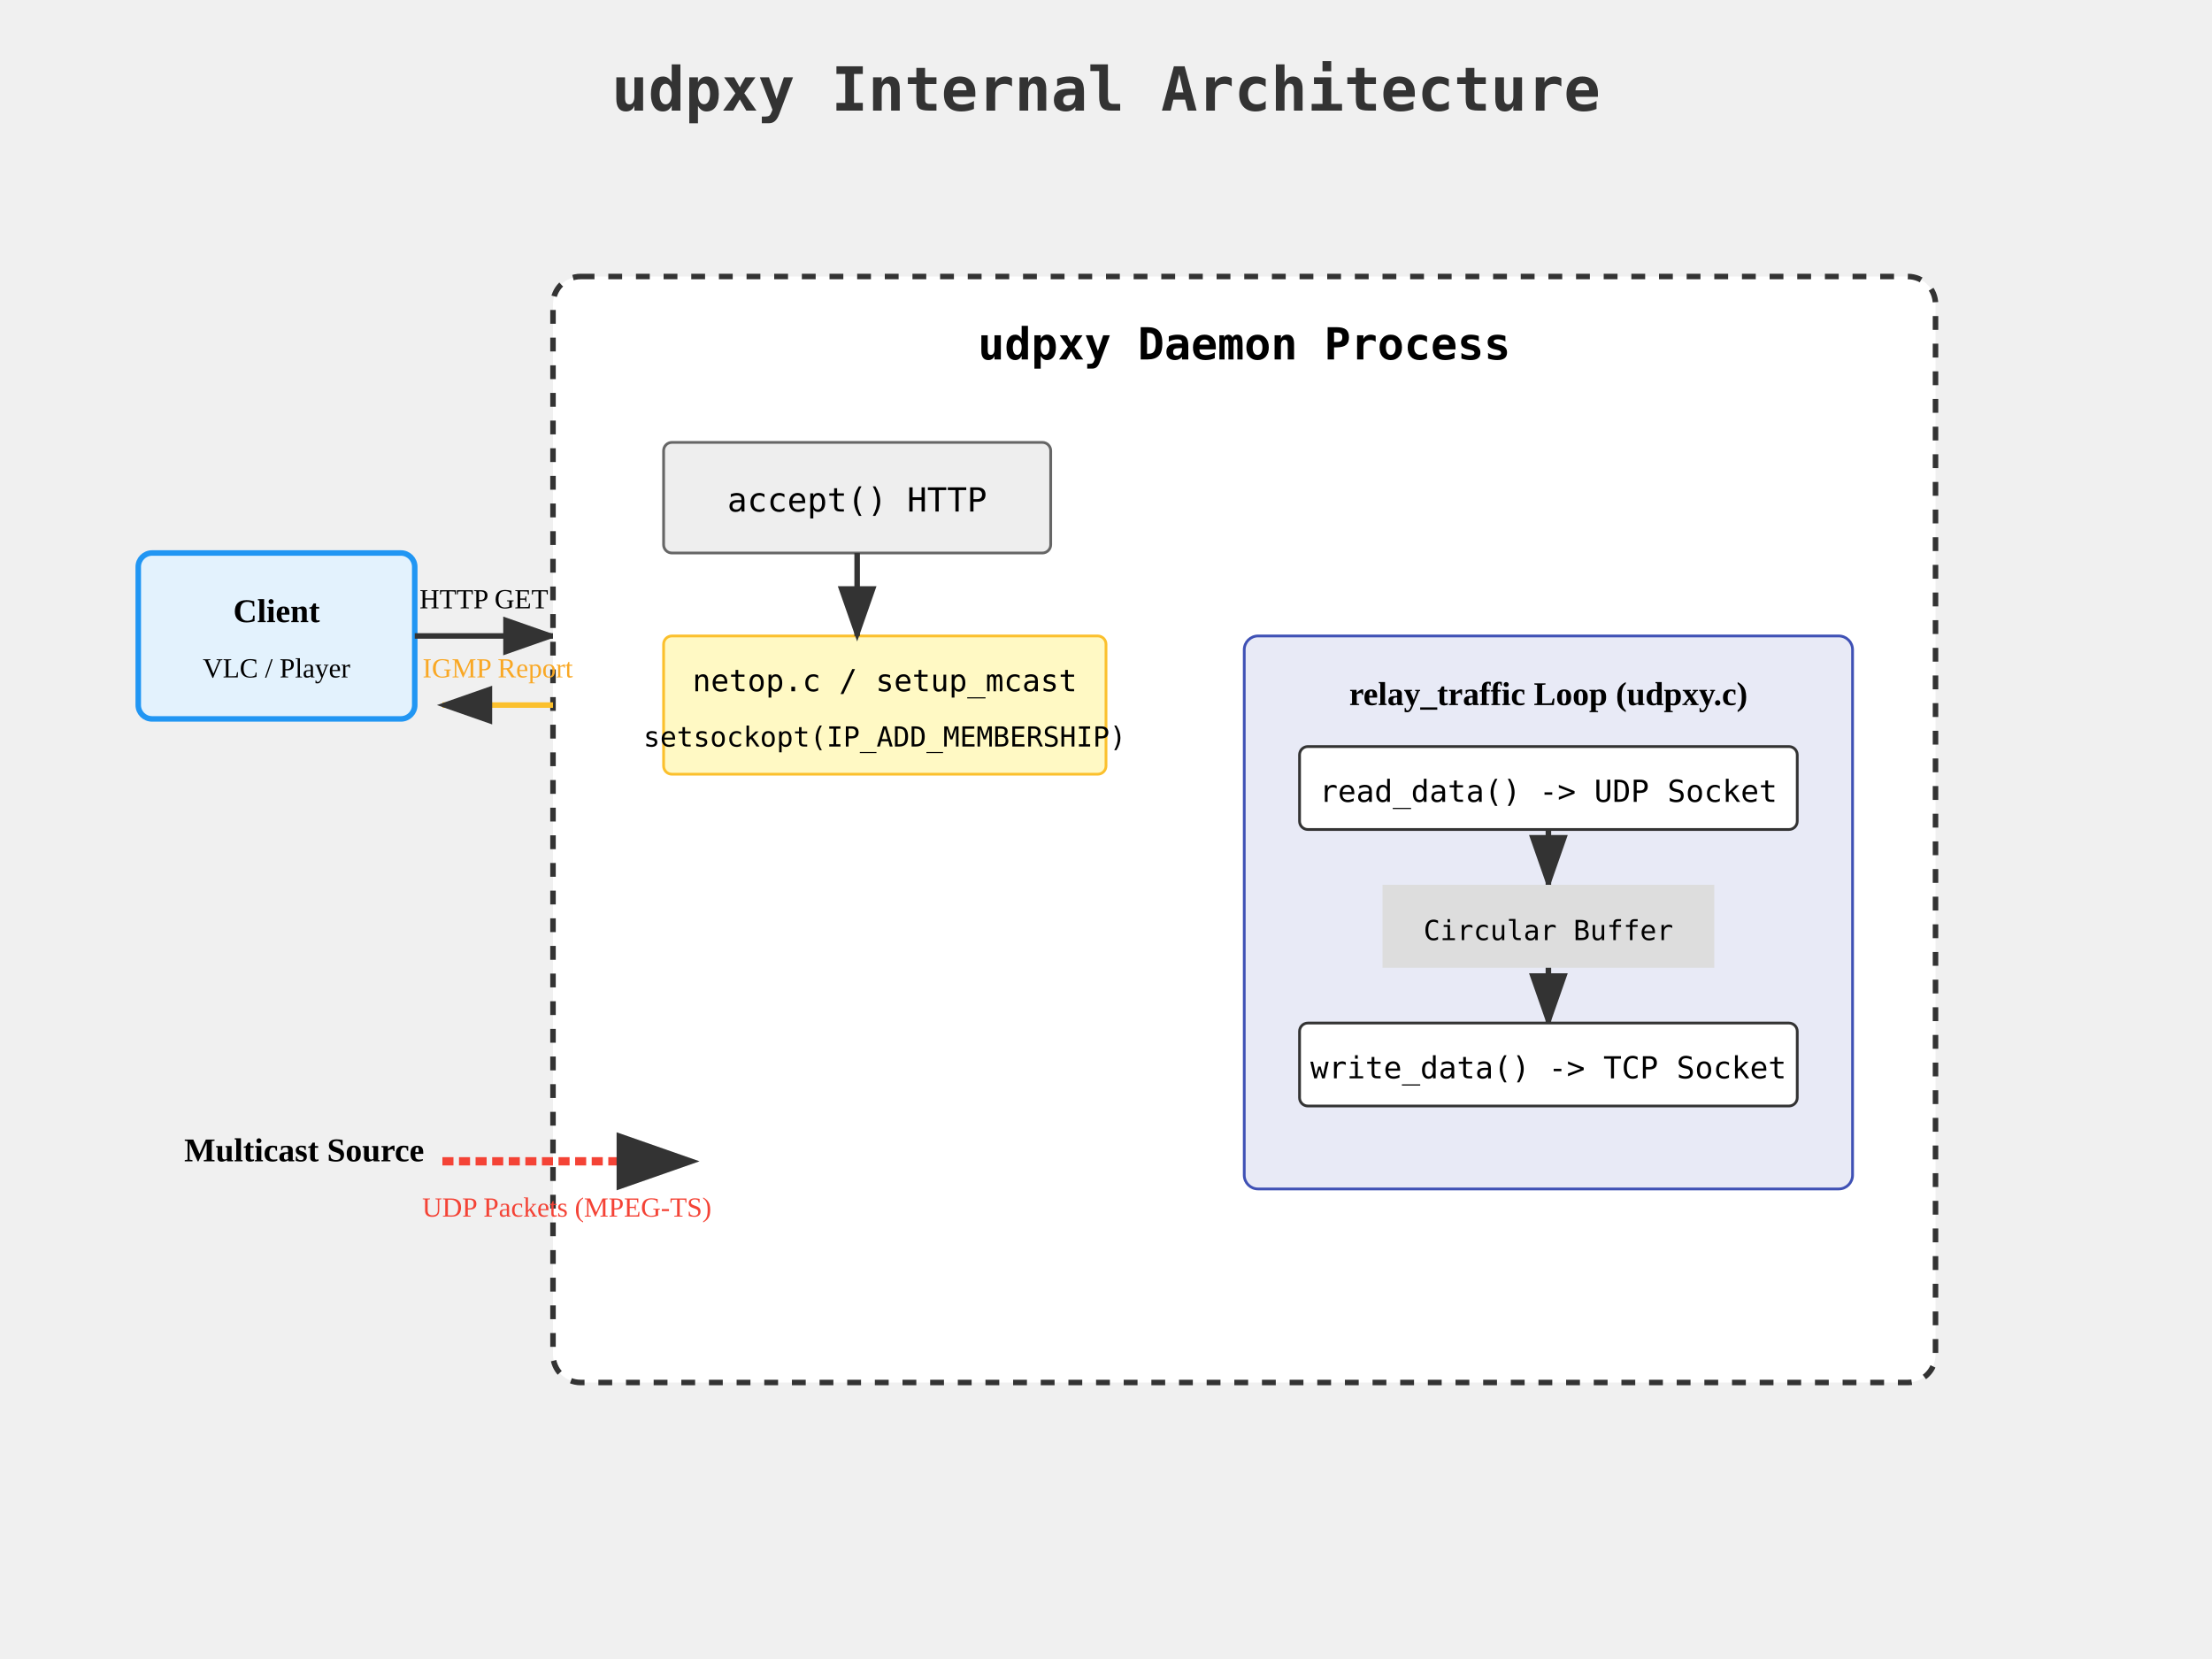
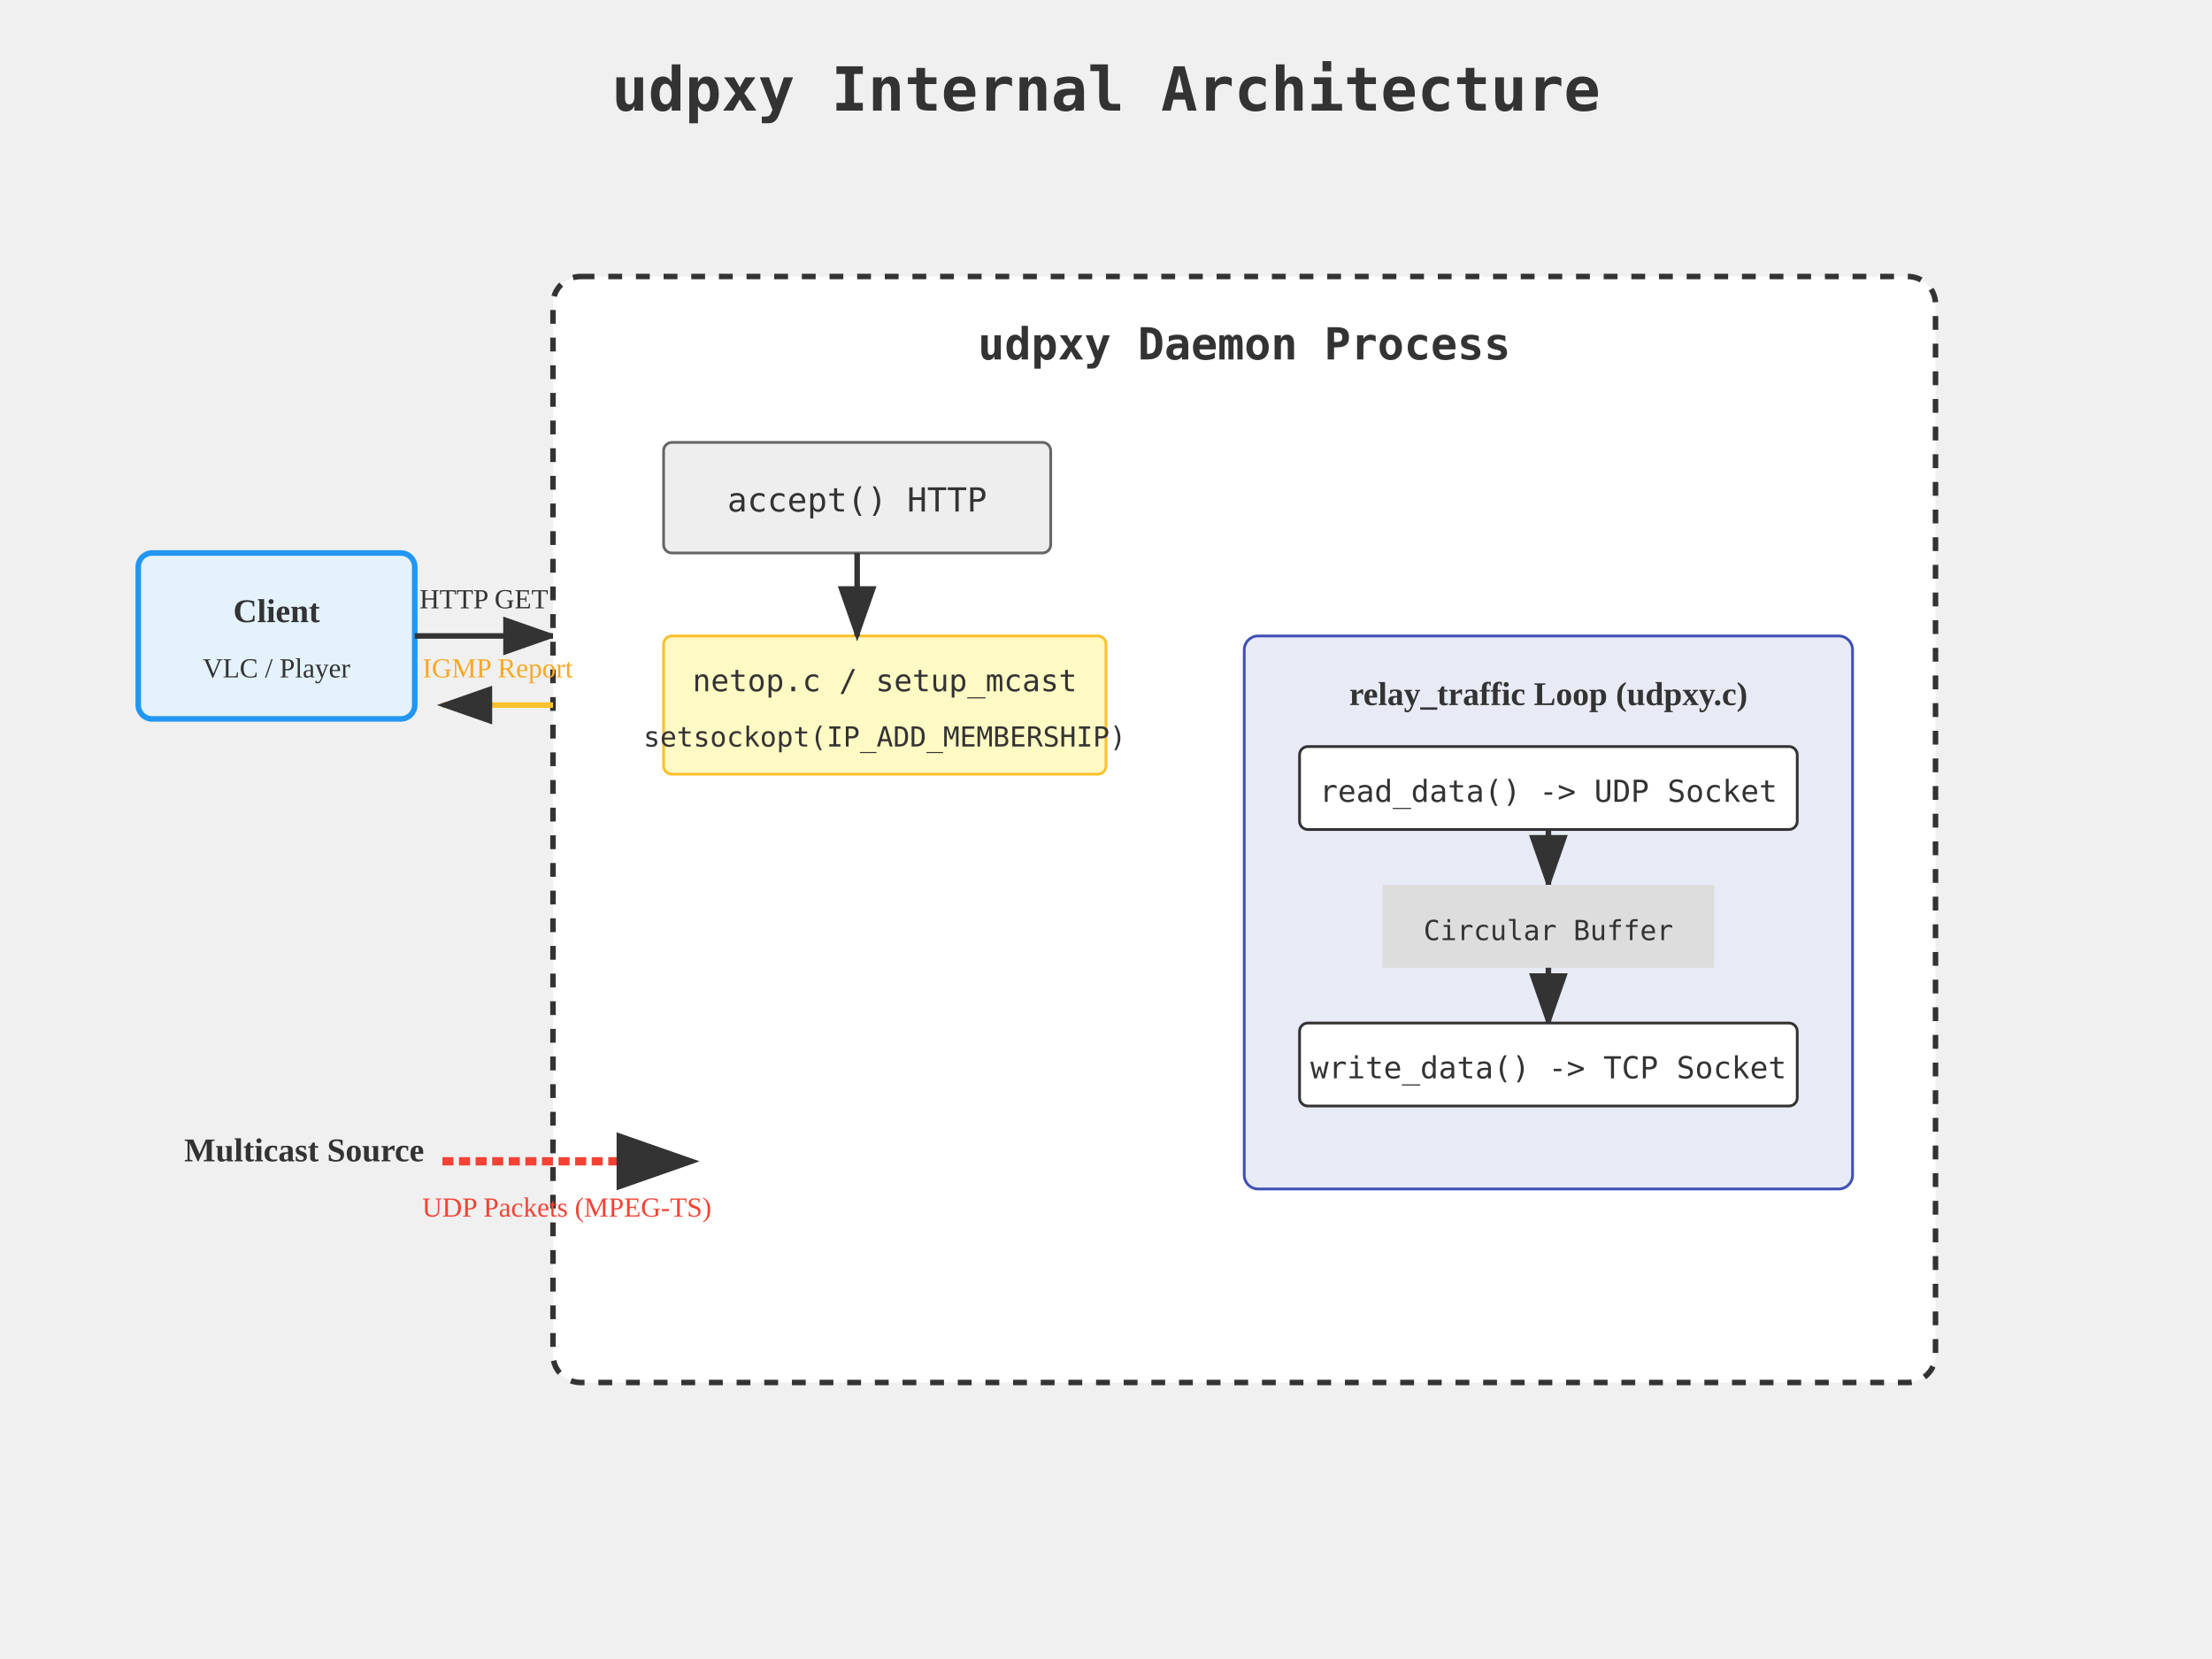
<svg xmlns="http://www.w3.org/2000/svg" viewBox="0 0 800 600">
  <defs>
    <marker id="arrow" markerWidth="10" markerHeight="7" refX="9" refY="3.5" orient="auto">
-       <polygon points="0 0, 10 3.5, 0 7" fill="#333" />
+       <polygon points="0 0, 10 3.5, 0 7" class="fill-main" />
    </marker>
  </defs>
-   <text x="400" y="40" font-family="Monaco, Consolas, monospace" font-size="22" font-weight="bold" text-anchor="middle" fill="#333">udpxy Internal Architecture</text>
+   <style>
+     .text-title { fill: #333; }
+     .text-main { fill: #333; }
+     .text-sub { fill: #555; }
+     .stroke-main { stroke: #333; }
+     .fill-main { fill: #333; }
+ 
+     .fill-blue-light { fill: #e3f2fd; }
+     .stroke-blue { stroke: #2196f3; }
+     
+     .fill-bg-white { fill: #fff; }
+     .fill-bg-gray { fill: #eeeeee; }
+     .fill-bg-yellow { fill: #fff9c4; }
+     .fill-bg-indigo { fill: #e8eaf6; }
+ 
+     .stroke-yellow { stroke: #fbc02d; }
+     .stroke-indigo { stroke: #3f51b5; }
+     .stroke-gray { stroke: #666; }
+ 
+     .text-yellow-dark { fill: #f9a825; }
+     .text-red { fill: #f44336; }
+     .stroke-red { stroke: #f44336; }
+ 
+     .fill-buf { fill: #ddd; }
+ 
+     @media (prefers-color-scheme: dark) {
+       .text-title { fill: #eee; }
+       .text-main { fill: #eee; }
+       .text-sub { fill: #bbb; }
+       .stroke-main { stroke: #ccc; }
+       .fill-main { fill: #ccc; }
+ 
+       .fill-blue-light { fill: #0d47a1; }
+       .stroke-blue { stroke: #64b5f6; }
+       
+       .fill-bg-white { fill: #424242; }
+       .fill-bg-gray { fill: #616161; }
+       .fill-bg-yellow { fill: #f57f17; } /* Darker yellow/orange for background */
+       .fill-bg-indigo { fill: #1a237e; }
+ 
+       .stroke-yellow { stroke: #ffd54f; }
+       .stroke-indigo { stroke: #7986cb; }
+       .stroke-gray { stroke: #bdbdbd; }
+ 
+       .text-yellow-dark { fill: #fff59d; } /* Lighter yellow for text */
+       .text-red { fill: #ef5350; }
+       .stroke-red { stroke: #ef5350; }
+       
+       .fill-buf { fill: #616161; }
+     }
+   </style>
+   <text x="400" y="40" font-family="Monaco, Consolas, monospace" font-size="22" font-weight="bold" text-anchor="middle" class="text-title">udpxy Internal Architecture</text>
  <g transform="translate(50, 200)">
-     <rect x="0" y="0" width="100" height="60" rx="5" fill="#e3f2fd" stroke="#2196f3" stroke-width="2" />
-     <text x="50" y="25" text-anchor="middle" font-size="12" font-weight="bold">Client</text>
-     <text x="50" y="45" text-anchor="middle" font-size="10">VLC / Player</text>
+     <rect x="0" y="0" width="100" height="60" rx="5" class="fill-blue-light stroke-blue" stroke-width="2" />
+     <text x="50" y="25" text-anchor="middle" font-size="12" font-weight="bold" class="text-main">Client</text>
+     <text x="50" y="45" text-anchor="middle" font-size="10" class="text-main">VLC / Player</text>
  </g>
-   <path d="M150,230 L200,230" stroke="#333" stroke-width="2" marker-end="url(#arrow)" />
-   <text x="175" y="220" text-anchor="middle" font-size="10">HTTP GET</text>
+   <path d="M150,230 L200,230" class="stroke-main" stroke-width="2" marker-end="url(#arrow)" />
+   <text x="175" y="220" text-anchor="middle" font-size="10" class="text-main">HTTP GET</text>
  <g transform="translate(200, 100)">
-     <rect x="0" y="0" width="500" height="400" rx="10" fill="#fff" stroke="#333" stroke-width="2" stroke-dasharray="5,5" />
-     <text x="250" y="30" text-anchor="middle" font-family="Monaco, monospace" font-size="16" font-weight="bold">udpxy Daemon Process</text>
-     <rect x="40" y="60" width="140" height="40" rx="3" fill="#eeeeee" stroke="#666" />
-     <text x="110" y="85" text-anchor="middle" font-family="Monaco, monospace" font-size="12">accept() HTTP</text>
-     <rect x="40" y="130" width="160" height="50" rx="3" fill="#fff9c4" stroke="#fbc02d" />
-     <text x="120" y="150" text-anchor="middle" font-family="Monaco, monospace" font-size="11">netop.c / setup_mcast</text>
-     <text x="120" y="170" text-anchor="middle" font-family="Monaco, monospace" font-size="10">setsockopt(IP_ADD_MEMBERSHIP)</text>
-     <path d="M110,100 L110,130" stroke="#333" stroke-width="2" marker-end="url(#arrow)" />
-     <path d="M0,155 L-40,155" stroke="#fbc02d" stroke-width="2" marker-end="url(#arrow)" />
-     <text x="-20" y="145" text-anchor="middle" font-size="10" fill="#f9a825">IGMP Report</text>
-     <rect x="250" y="130" width="220" height="200" rx="5" fill="#e8eaf6" stroke="#3f51b5" />
-     <text x="360" y="155" text-anchor="middle" font-weight="bold" font-size="12">relay_traffic Loop (udpxy.c)</text>
-     <rect x="270" y="170" width="180" height="30" rx="3" fill="#fff" stroke="#333" />
-     <text x="360" y="190" text-anchor="middle" font-family="Monaco, monospace" font-size="11">read_data() -&gt; UDP Socket</text>
-     <path d="M360,200 L360,220" stroke="#333" stroke-width="2" marker-end="url(#arrow)" />
-     <rect x="300" y="220" width="120" height="30" fill="#ddd" stroke="none" />
-     <text x="360" y="240" text-anchor="middle" font-size="10" font-family="monospace">Circular Buffer</text>
-     <path d="M360,250 L360,270" stroke="#333" stroke-width="2" marker-end="url(#arrow)" />
-     <rect x="270" y="270" width="180" height="30" rx="3" fill="#fff" stroke="#333" />
-     <text x="360" y="290" text-anchor="middle" font-family="Monaco, monospace" font-size="11">write_data() -&gt; TCP Socket</text>
+     <rect x="0" y="0" width="500" height="400" rx="10" class="fill-bg-white stroke-main" stroke-width="2" stroke-dasharray="5,5" />
+     <text x="250" y="30" text-anchor="middle" font-family="Monaco, monospace" font-size="16" font-weight="bold" class="text-main">udpxy Daemon Process</text>
+     <rect x="40" y="60" width="140" height="40" rx="3" class="fill-bg-gray stroke-gray" />
+     <text x="110" y="85" text-anchor="middle" font-family="Monaco, monospace" font-size="12" class="text-main">accept() HTTP</text>
+     <rect x="40" y="130" width="160" height="50" rx="3" class="fill-bg-yellow stroke-yellow" />
+     <text x="120" y="150" text-anchor="middle" font-family="Monaco, monospace" font-size="11" class="text-main">netop.c / setup_mcast</text>
+     <text x="120" y="170" text-anchor="middle" font-family="Monaco, monospace" font-size="10" class="text-main">setsockopt(IP_ADD_MEMBERSHIP)</text>
+     <path d="M110,100 L110,130" class="stroke-main" stroke-width="2" marker-end="url(#arrow)" />
+     <path d="M0,155 L-40,155" class="stroke-yellow" stroke-width="2" marker-end="url(#arrow)" />
+     <text x="-20" y="145" text-anchor="middle" font-size="10" class="text-yellow-dark">IGMP Report</text>
+     <rect x="250" y="130" width="220" height="200" rx="5" class="fill-bg-indigo stroke-indigo" />
+     <text x="360" y="155" text-anchor="middle" font-weight="bold" font-size="12" class="text-main">relay_traffic Loop (udpxy.c)</text>
+     <rect x="270" y="170" width="180" height="30" rx="3" class="fill-bg-white stroke-main" />
+     <text x="360" y="190" text-anchor="middle" font-family="Monaco, monospace" font-size="11" class="text-main">read_data() -&gt; UDP Socket</text>
+     <path d="M360,200 L360,220" class="stroke-main" stroke-width="2" marker-end="url(#arrow)" />
+     <rect x="300" y="220" width="120" height="30" class="fill-buf" stroke="none" />
+     <text x="360" y="240" text-anchor="middle" font-size="10" font-family="monospace" class="text-main">Circular Buffer</text>
+     <path d="M360,250 L360,270" class="stroke-main" stroke-width="2" marker-end="url(#arrow)" />
+     <rect x="270" y="270" width="180" height="30" rx="3" class="fill-bg-white stroke-main" />
+     <text x="360" y="290" text-anchor="middle" font-family="Monaco, monospace" font-size="11" class="text-main">write_data() -&gt; TCP Socket</text>
  </g>
  <g transform="translate(60, 400)">
-     <text x="50" y="20" text-anchor="middle" font-weight="bold">Multicast Source</text>
-     <path d="M100,20 L190,20" stroke="#f44336" stroke-width="3" stroke-dasharray="4,2" marker-end="url(#arrow)" />
-     <text x="145" y="40" text-anchor="middle" font-size="10" fill="#f44336">UDP Packets (MPEG-TS)</text>
+     <text x="50" y="20" text-anchor="middle" font-weight="bold" class="text-main">Multicast Source</text>
+     <path d="M100,20 L190,20" class="stroke-red" stroke-width="3" stroke-dasharray="4,2" marker-end="url(#arrow)" />
+     <text x="145" y="40" text-anchor="middle" font-size="10" class="text-red">UDP Packets (MPEG-TS)</text>
  </g>
</svg>
